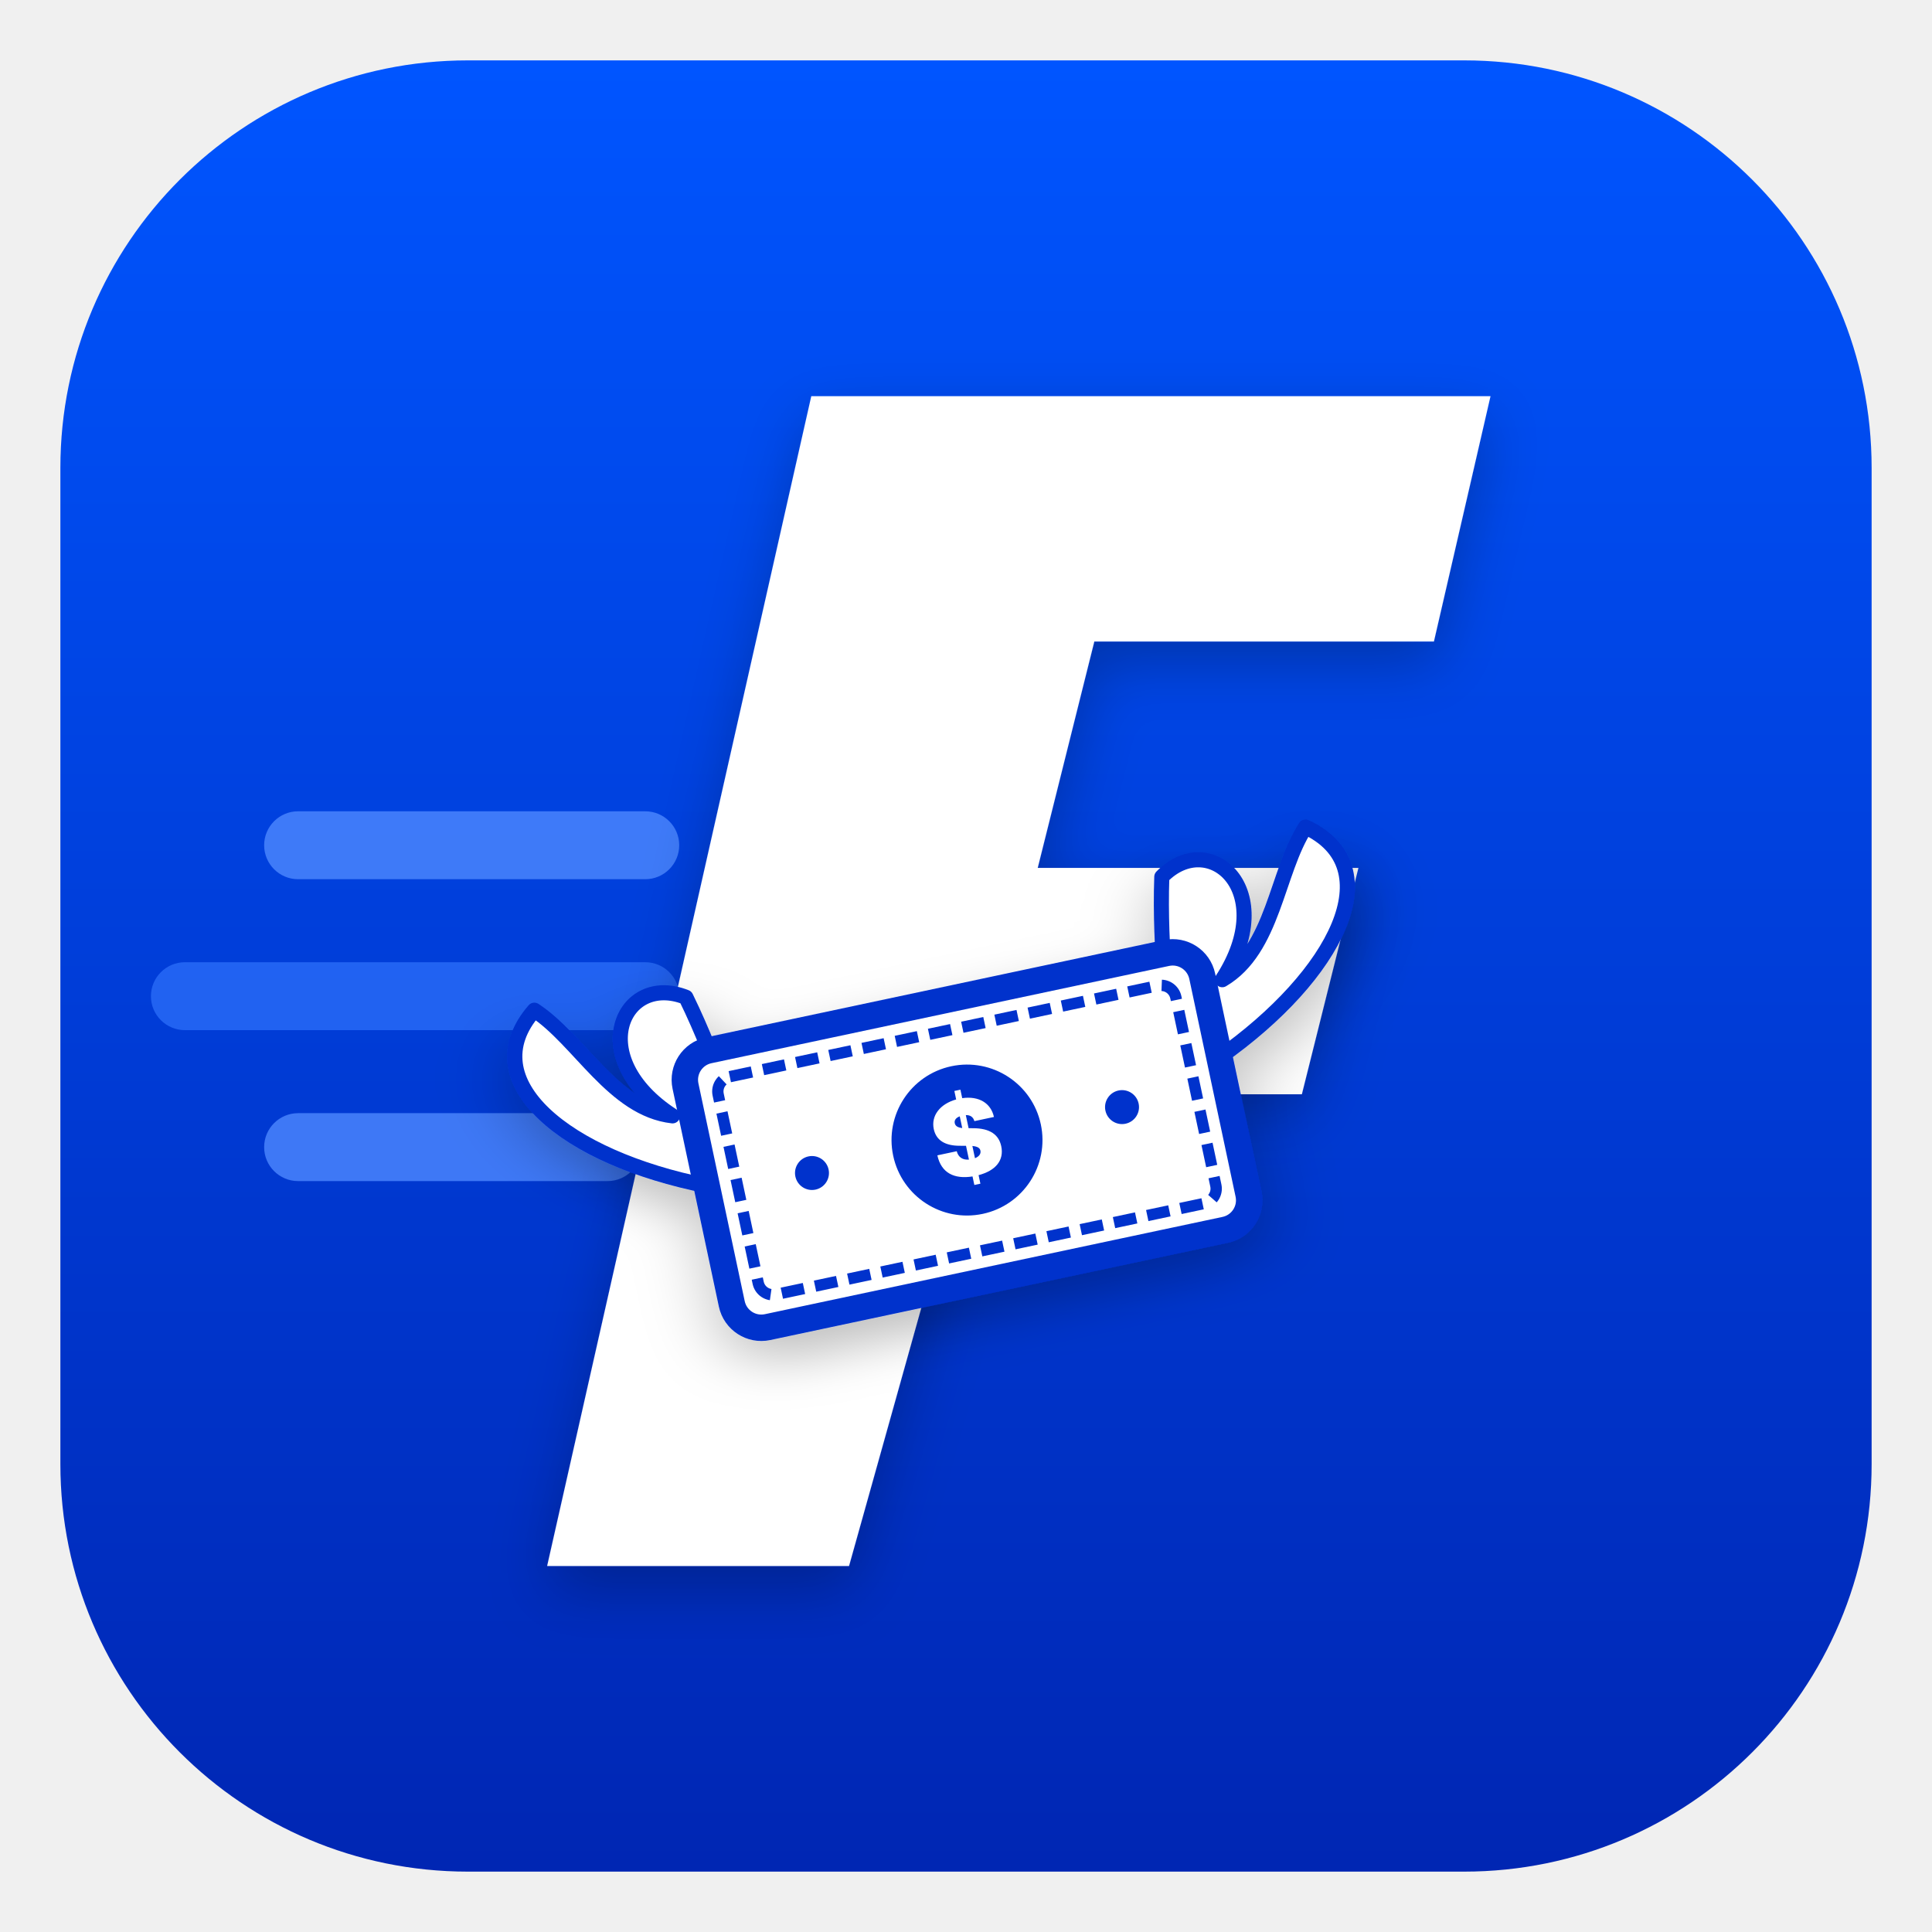
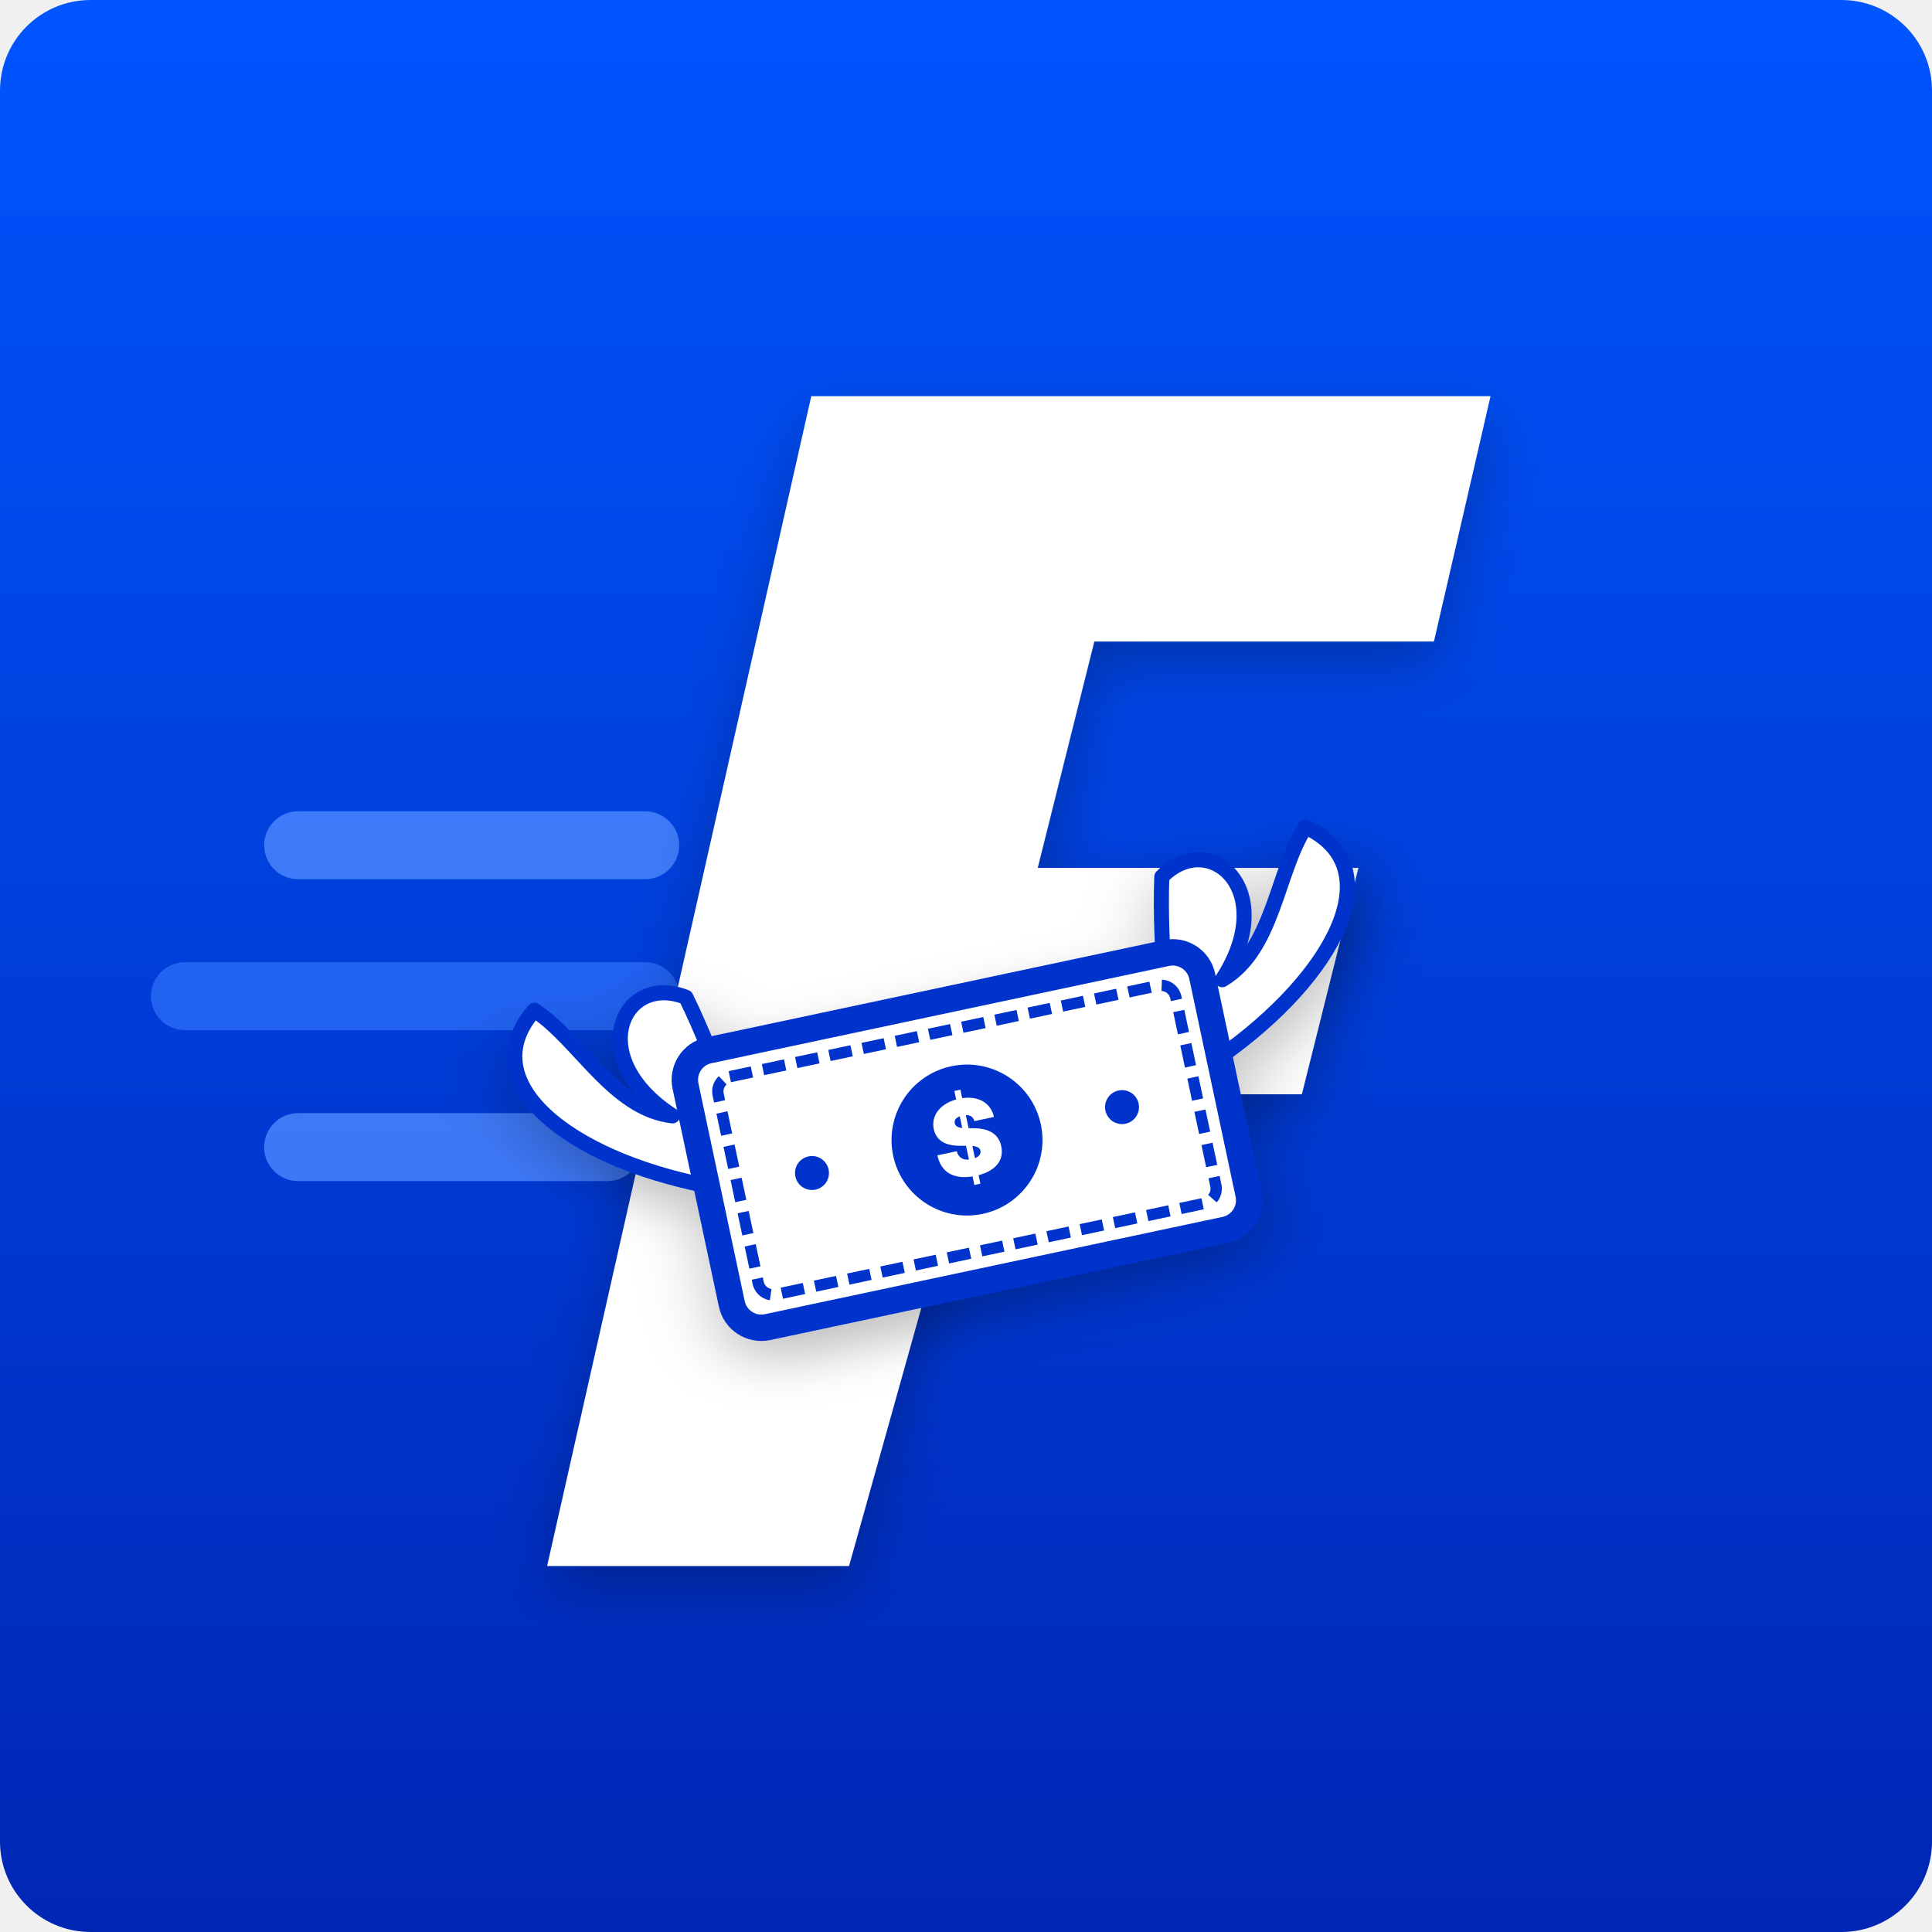
<svg xmlns="http://www.w3.org/2000/svg" viewBox="0 0 512 512" width="100%" height="100%">
  <defs>
    <linearGradient id="finanflyBlueGrad" x1="0%" y1="0%" x2="0%" y2="100%">
      <stop offset="0%" stop-color="#0055ff" />
      <stop offset="100%" stop-color="#0026b3" />
    </linearGradient>
    <filter id="shadow" x="-10%" y="-10%" width="130%" height="130%">
      <feDropShadow dx="0" dy="6" stdDeviation="8" flood-opacity="0.25" />
    </filter>
  </defs>
-   <rect x="16" y="16" width="480" height="480" rx="108" ry="108" fill="url(#finanflyBlueGrad)" />
+   <rect x="0" y="0" width="512" height="512" rx="24" ry="24" fill="url(#finanflyBlueGrad)" />
  <rect x="70" y="215" width="110" height="18" rx="9" fill="#4d88ff" opacity="0.8" />
  <rect x="40" y="255" width="140" height="18" rx="9" fill="#3377ff" opacity="0.65" />
  <rect x="70" y="295" width="100" height="18" rx="9" fill="#4d88ff" opacity="0.8" />
  <path d="M 215 105 L 395 105 L 380 170 L 290 170 L 275 230 L 360 230 L 345 290 L 260 290 L 225 415 L 145 415 Z" fill="#ffffff" filter="url(#shadow)" />
  <g transform="translate(180, 280) rotate(-12)" filter="url(#shadow)">
    <path d="M 0 35 C -35 20 -55 -5 -35 -20 C -25 -10 -20 10 -5 15 C -25 -5 -10 -25 5 -15 C 10 5 10 20 15 30 Z" fill="#ffffff" stroke="#0033cc" stroke-width="4" stroke-linejoin="round" />
    <path d="M 140 30 C 175 15 195 -10 175 -25 C 165 -15 160 5 145 10 C 165 -10 150 -30 135 -20 C 130 0 130 15 125 25 Z" fill="#ffffff" stroke="#0033cc" stroke-width="4" stroke-linejoin="round" />
    <rect x="0" y="0" width="140" height="75" rx="8" ry="8" fill="#ffffff" stroke="#0033cc" stroke-width="7" />
    <rect x="8" y="8" width="124" height="59" rx="4" ry="4" fill="none" stroke="#0033cc" stroke-width="3" stroke-dasharray="6 3" />
    <circle cx="70" cy="37.5" r="20" fill="#0033cc" />
    <text x="70" y="47" font-family="system-ui, -apple-system, sans-serif" font-size="28" font-weight="900" fill="#ffffff" text-anchor="middle">$</text>
    <circle cx="28" cy="37.5" r="4.5" fill="#0033cc" />
    <circle cx="112" cy="37.5" r="4.5" fill="#0033cc" />
  </g>
</svg>
